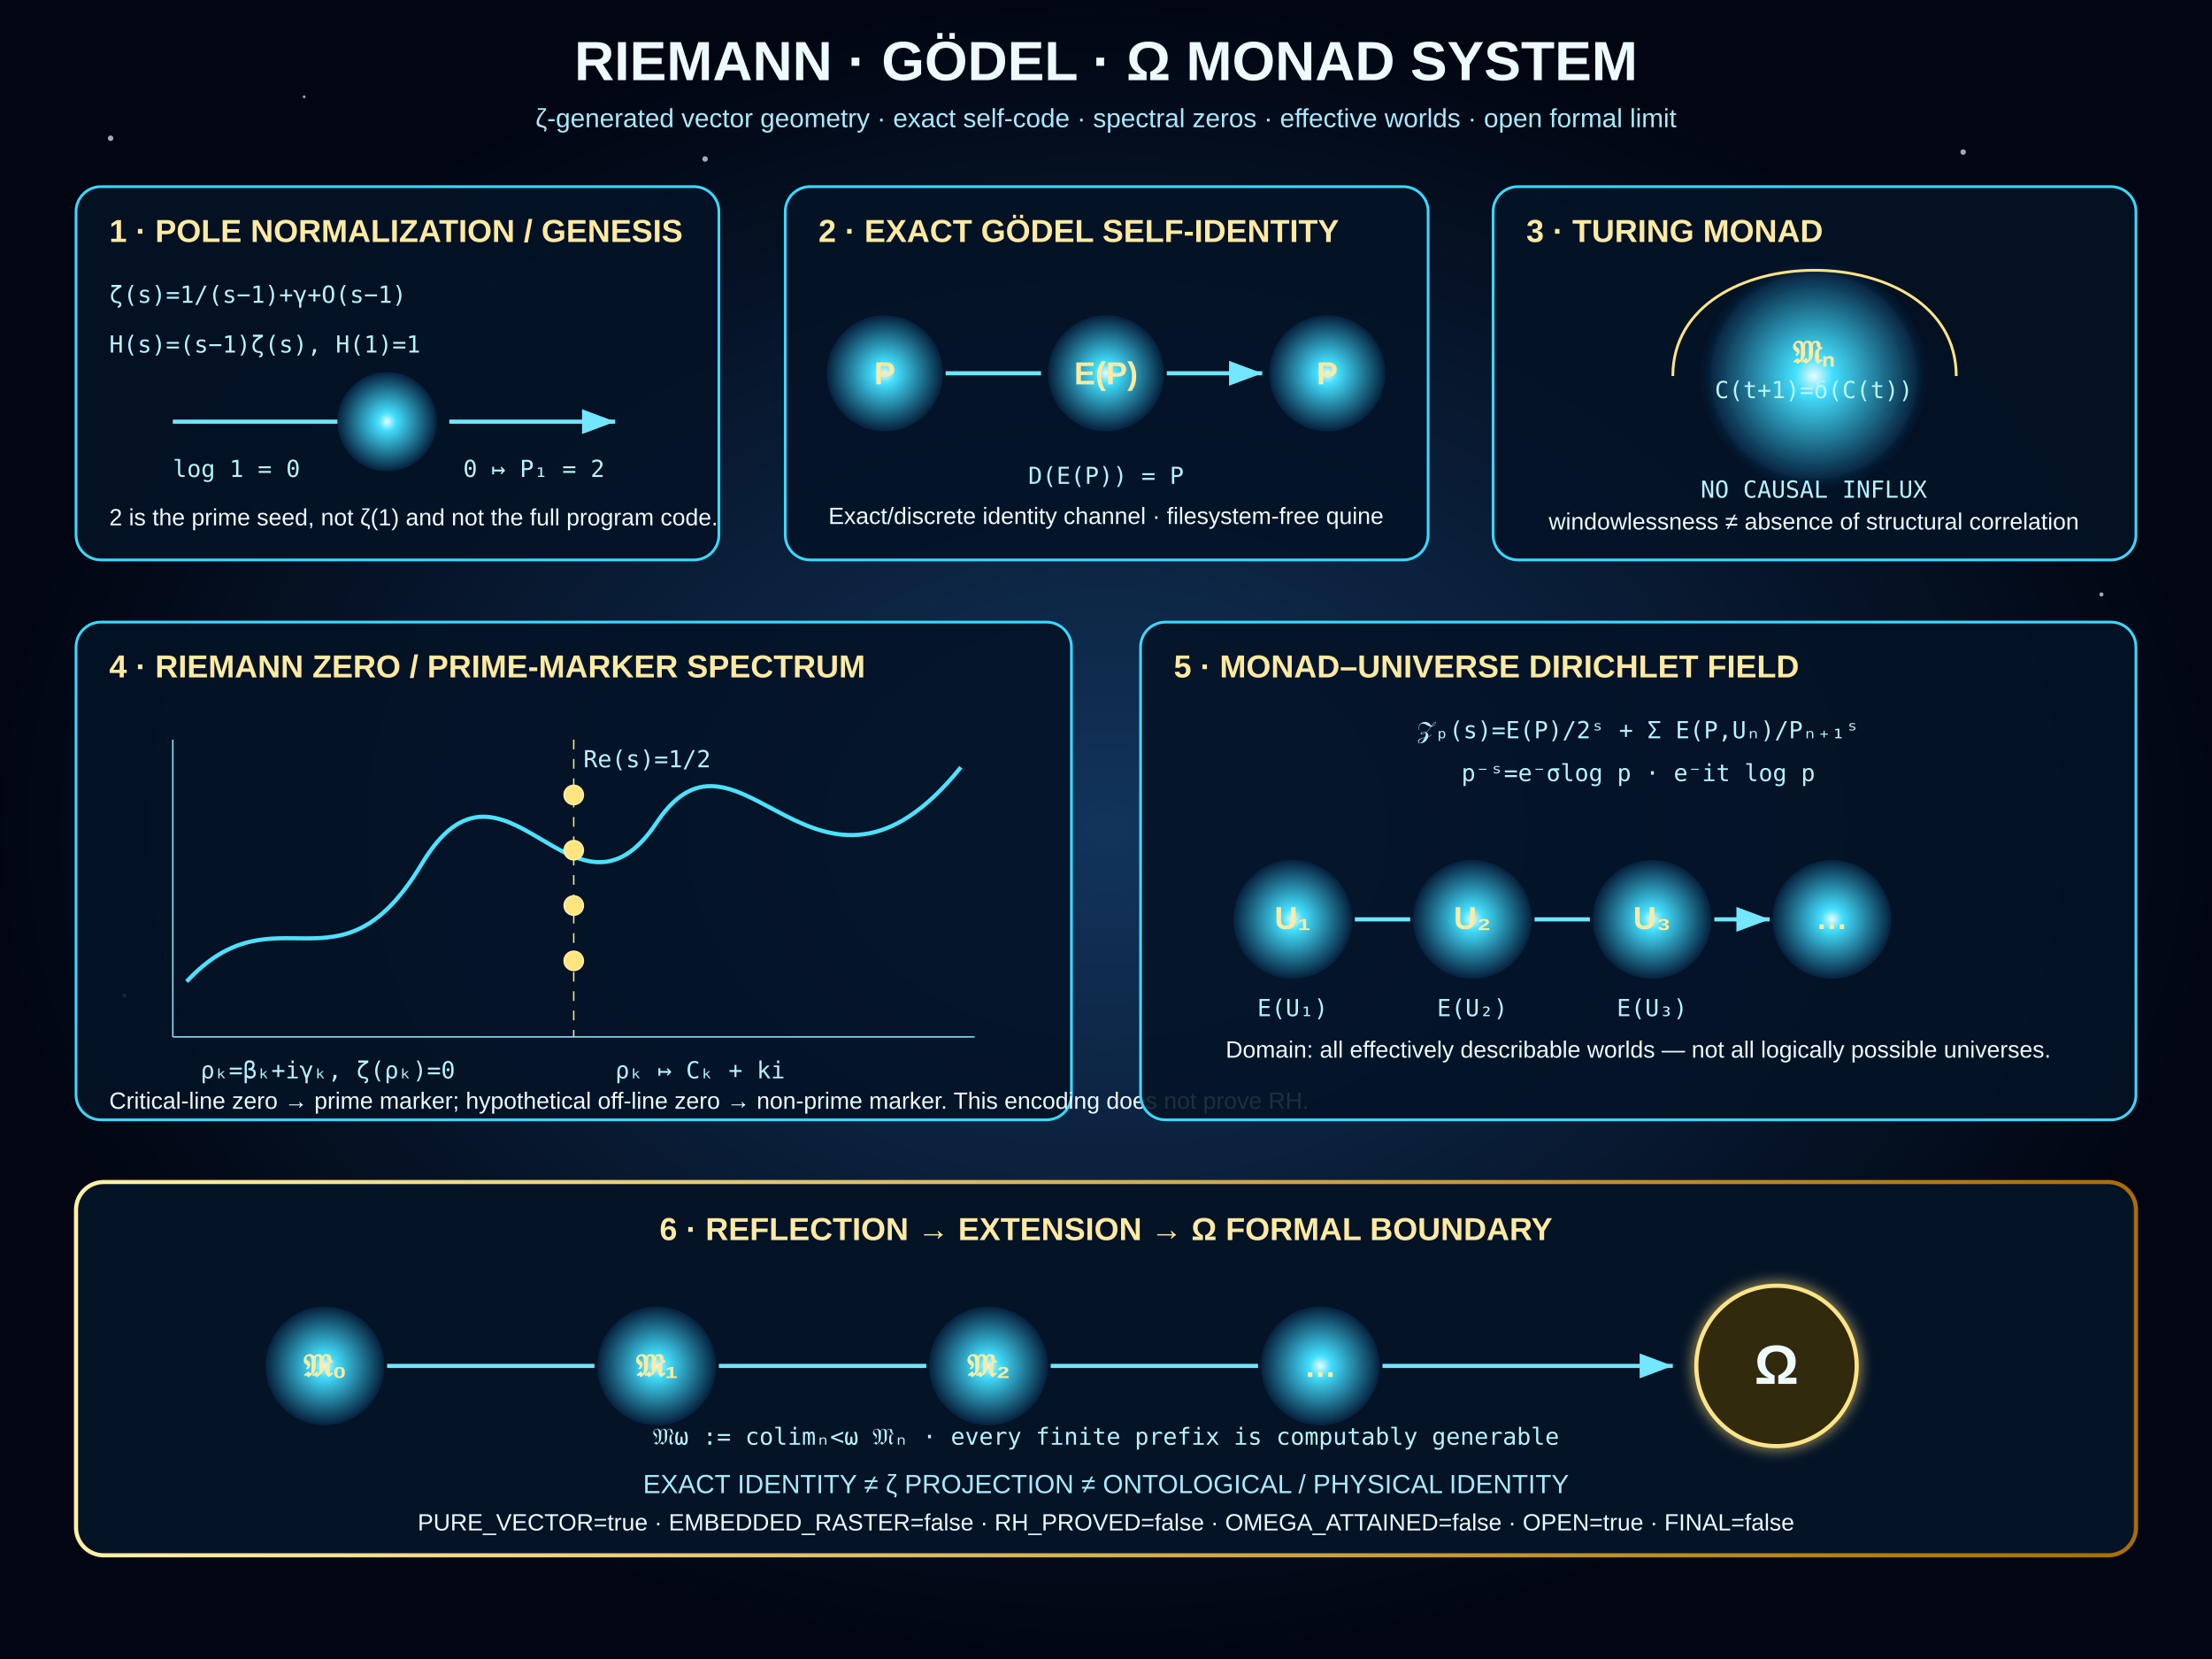
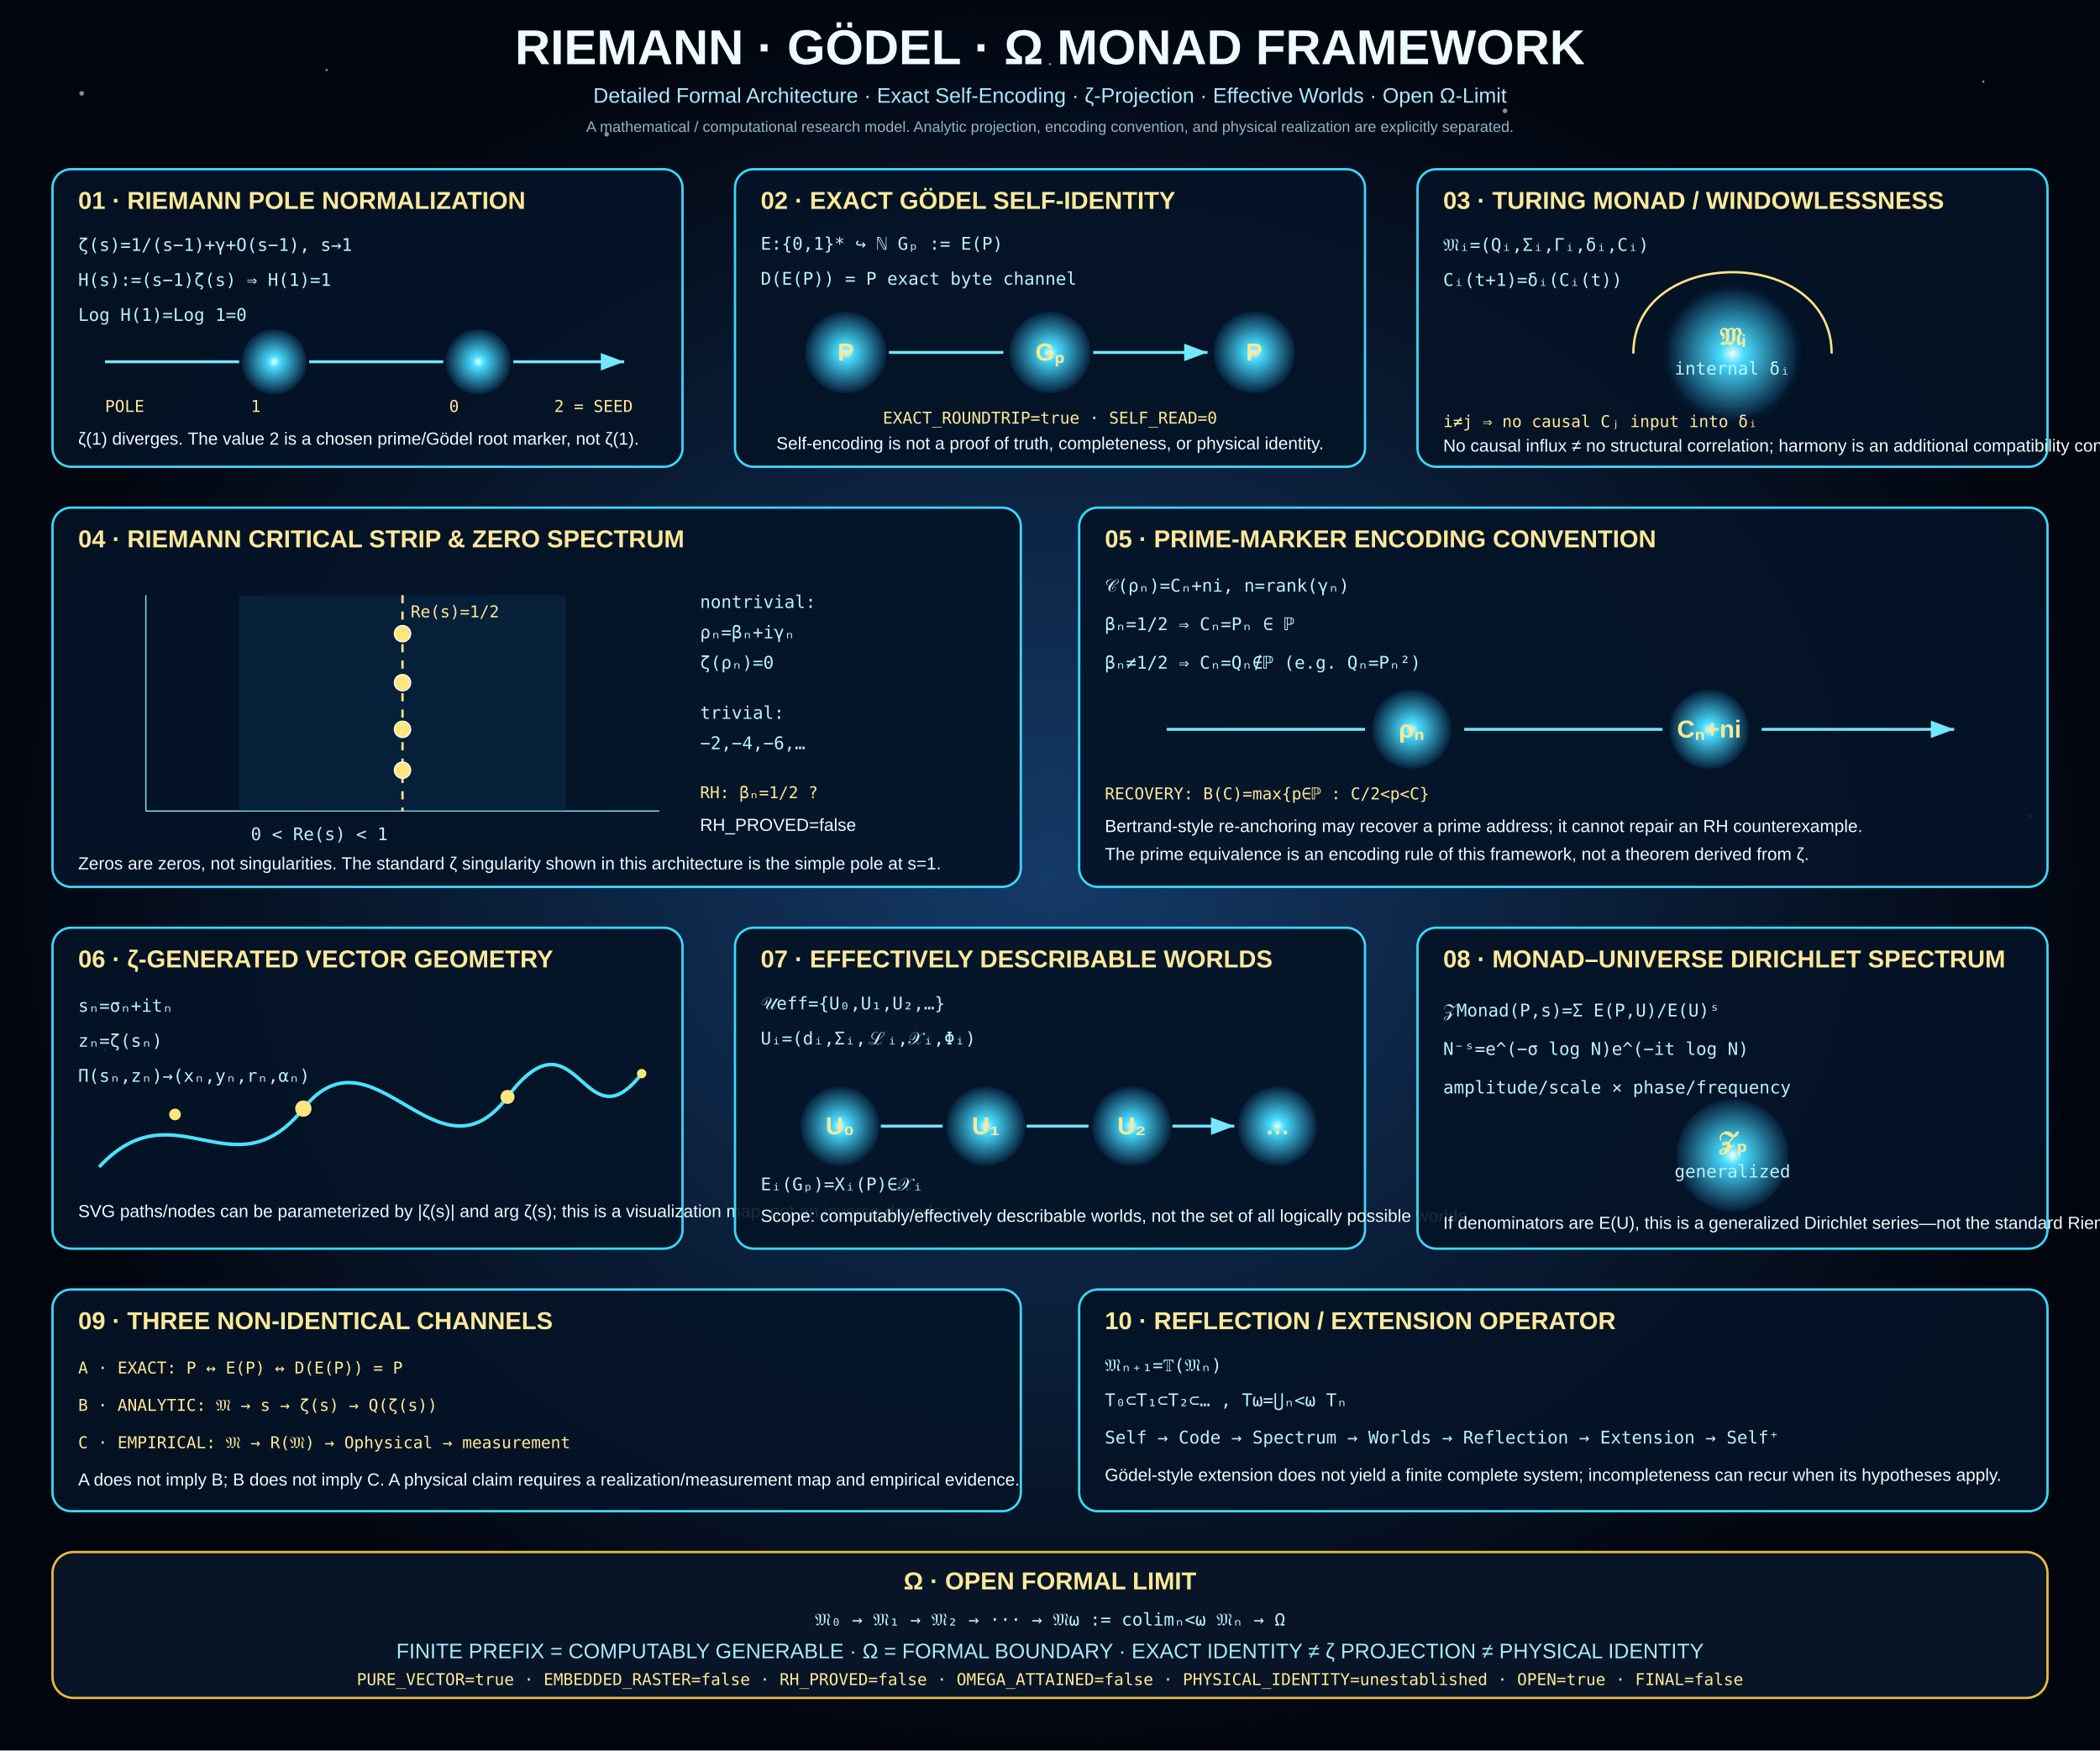
- <svg xmlns="http://www.w3.org/2000/svg" width="1600" height="1200" viewBox="0 0 1600 1200">
+ <svg xmlns="http://www.w3.org/2000/svg" width="1800" height="1500" viewBox="0 0 1800 1500">
  <defs>
    <radialGradient id="bg">
-       <stop stop-color="#12345b" />
-       <stop offset="1" stop-color="#010612" />
+       <stop stop-color="#143a67" />
+       <stop offset="1" stop-color="#01050e" />
    </radialGradient>
    <radialGradient id="orb">
-       <stop stop-color="#e9fbff" />
-       <stop offset=".18" stop-color="#43dfff" />
-       <stop offset="1" stop-color="#05213d" />
+       <stop stop-color="#eaffff" />
+       <stop offset=".18" stop-color="#48dcff" />
+       <stop offset="1" stop-color="#05203b" />
    </radialGradient>
    <linearGradient id="gold">
-       <stop stop-color="#fff2a5" />
-       <stop offset="1" stop-color="#a96d00" />
+       <stop stop-color="#fff3a5" />
+       <stop offset="1" stop-color="#9d6500" />
    </linearGradient>
-     <filter id="g">
-       <feGaussianBlur stdDeviation="5" result="b" />
+     <filter id="glow">
+       <feGaussianBlur stdDeviation="4" result="b" />
      <feMerge>
        <feMergeNode in="b" />
        <feMergeNode in="SourceGraphic" />
      </feMerge>
    </filter>
    <marker id="a" markerWidth="9" markerHeight="9" refX="8" refY="3" orient="auto">
      <path d="M0 0v6l8-3z" fill="#73e7ff" />
    </marker>
-     <style>text{font-family:Arial,sans-serif;fill:#edfaff}.h{font-size:40px;font-weight:700}.s{font-size:19px;fill:#a8eaff}.t{font-size:23px;font-weight:700;fill:#ffeaa1}.b{font-size:17px}.m{font-family:monospace;font-size:17px;fill:#b7f3ff}.box{fill:#041326;fill-opacity:.88;stroke:#3ad8ff;stroke-width:2}.arr{stroke:#70e5ff;stroke-width:3;fill:none;marker-end:url(#a)}</style>
+     <style>text{font-family:Arial,sans-serif;fill:#eefbff}.H{font-size:42px;font-weight:700}.sub{font-size:18px;fill:#a9eaff}.T{font-size:21px;font-weight:700;fill:#ffe99a}.B{font-size:15px}.M{font-family:monospace;font-size:15px;fill:#b9f3ff}.K{font-family:monospace;font-size:14px;fill:#ffe99a}.box{fill:#041326;fill-opacity:.9;stroke:#3bd8ff;stroke-width:2}.gold{fill:#071526;stroke:#e8bb48;stroke-width:2}.arr{stroke:#72e7ff;stroke-width:2.5;fill:none;marker-end:url(#a)}.dash{stroke:#ffe486;stroke-width:2;stroke-dasharray:7 7}.dim{fill:#8bb7c9;font-size:13px}</style>
  </defs>
-   <rect width="1600" height="1200" fill="url(#bg)" />
-   <g fill="#fff" opacity=".65">
-     <circle cx="80" cy="100" r="2" />
-     <circle cx="220" cy="70" r="1" />
-     <circle cx="510" cy="115" r="2" />
-     <circle cx="970" cy="80" r="1" />
-     <circle cx="1420" cy="110" r="2" />
-     <circle cx="1520" cy="430" r="1.5" />
-     <circle cx="90" cy="720" r="1.5" />
-     <circle cx="1450" cy="900" r="2" />
+   <rect width="1800" height="1500" fill="url(#bg)" />
+   <g fill="#fff" opacity=".55">
+     <circle cx="70" cy="80" r="2" />
+     <circle cx="280" cy="60" r="1" />
+     <circle cx="520" cy="115" r="2" />
+     <circle cx="900" cy="55" r="1" />
+     <circle cx="1290" cy="95" r="2" />
+     <circle cx="1700" cy="70" r="1" />
+     <circle cx="1740" cy="700" r="2" />
+     <circle cx="90" cy="900" r="1.5" />
  </g>
-   <text x="800" y="58" text-anchor="middle" class="h">RIEMANN · GÖDEL · Ω MONAD SYSTEM</text>
-   <text x="800" y="92" text-anchor="middle" class="s">ζ-generated vector geometry · exact self-code · spectral zeros · effective worlds · open formal limit</text>
-   <g transform="translate(55 135)">
-     <rect class="box" width="465" height="270" rx="18" />
-     <text x="24" y="40" class="t">1 · POLE NORMALIZATION / GENESIS</text>
-     <text x="24" y="84" class="m">ζ(s)=1/(s−1)+γ+O(s−1)</text>
-     <text x="24" y="120" class="m">H(s)=(s−1)ζ(s),  H(1)=1</text>
-     <path class="arr" d="M70 170H190M270 170H390" />
-     <circle cx="225" cy="170" r="36" fill="url(#orb)" />
-     <text x="70" y="210" class="m">log 1 = 0</text>
-     <text x="280" y="210" class="m">0 ↦ P₁ = 2</text>
-     <text x="24" y="245" class="b">2 is the prime seed, not ζ(1) and not the full program code.</text>
+   <text x="900" y="55" text-anchor="middle" class="H">RIEMANN · GÖDEL · Ω MONAD FRAMEWORK</text>
+   <text x="900" y="88" text-anchor="middle" class="sub">Detailed Formal Architecture · Exact Self-Encoding · ζ-Projection · Effective Worlds · Open Ω-Limit</text>
+   <text x="900" y="113" text-anchor="middle" class="dim">A mathematical / computational research model. Analytic projection, encoding convention, and physical realization are explicitly separated.</text>
+   <g transform="translate(45 145)">
+     <rect class="box" width="540" height="255" rx="16" />
+     <text x="22" y="34" class="T">01 · RIEMANN POLE NORMALIZATION</text>
+     <text x="22" y="70" class="M">ζ(s)=1/(s−1)+γ+O(s−1),  s→1</text>
+     <text x="22" y="100" class="M">H(s):=(s−1)ζ(s)  ⇒  H(1)=1</text>
+     <text x="22" y="130" class="M">Log H(1)=Log 1=0</text>
+     <path class="arr" d="M45 165H160M220 165H335M395 165H490" />
+     <circle cx="190" cy="165" r="28" fill="url(#orb)" />
+     <circle cx="365" cy="165" r="28" fill="url(#orb)" />
+     <text x="45" y="208" class="K">POLE</text>
+     <text x="170" y="208" class="K">1</text>
+     <text x="340" y="208" class="K">0</text>
+     <text x="430" y="208" class="K">2 = SEED</text>
+     <text x="22" y="236" class="B">ζ(1) diverges. The value 2 is a chosen prime/Gödel root marker, not ζ(1).</text>
  </g>
-   <g transform="translate(568 135)">
-     <rect class="box" width="465" height="270" rx="18" />
-     <text x="24" y="40" class="t">2 · EXACT GÖDEL SELF-IDENTITY</text>
-     <circle cx="72" cy="135" r="42" fill="url(#orb)" />
-     <circle cx="232" cy="135" r="42" fill="url(#orb)" />
-     <circle cx="392" cy="135" r="42" fill="url(#orb)" />
-     <text x="72" y="143" text-anchor="middle" class="t">P</text>
-     <text x="232" y="143" text-anchor="middle" class="t">E(P)</text>
-     <text x="392" y="143" text-anchor="middle" class="t">P</text>
-     <path class="arr" d="M116 135H185M276 135H345" />
-     <text x="232" y="215" text-anchor="middle" class="m">D(E(P)) = P</text>
-     <text x="232" y="244" text-anchor="middle" class="b">Exact/discrete identity channel · filesystem-free quine</text>
+   <g transform="translate(630 145)">
+     <rect class="box" width="540" height="255" rx="16" />
+     <text x="22" y="34" class="T">02 · EXACT GÖDEL SELF-IDENTITY</text>
+     <text x="22" y="69" class="M">E:{0,1}* ↪ ℕ      Gₚ := E(P)</text>
+     <text x="22" y="99" class="M">D(E(P)) = P      exact byte channel</text>
+     <circle cx="95" cy="157" r="35" fill="url(#orb)" />
+     <circle cx="270" cy="157" r="35" fill="url(#orb)" />
+     <circle cx="445" cy="157" r="35" fill="url(#orb)" />
+     <text x="95" y="164" text-anchor="middle" class="T">P</text>
+     <text x="270" y="164" text-anchor="middle" class="T">Gₚ</text>
+     <text x="445" y="164" text-anchor="middle" class="T">P</text>
+     <path class="arr" d="M132 157H230M307 157H405" />
+     <text x="270" y="218" text-anchor="middle" class="K">EXACT_ROUNDTRIP=true · SELF_READ=0</text>
+     <text x="270" y="240" text-anchor="middle" class="B">Self-encoding is not a proof of truth, completeness, or physical identity.</text>
  </g>
-   <g transform="translate(1080 135)">
-     <rect class="box" width="465" height="270" rx="18" />
-     <text x="24" y="40" class="t">3 · TURING MONAD</text>
-     <circle cx="232" cy="137" r="76" fill="url(#orb)" filter="url(#g)" />
-     <text x="232" y="128" text-anchor="middle" class="t">𝔐ₙ</text>
-     <text x="232" y="153" text-anchor="middle" class="m">C(t+1)=δ(C(t))</text>
-     <path d="M130 137C130 35 335 35 335 137" fill="none" stroke="#ffe486" stroke-width="2" />
-     <text x="232" y="225" text-anchor="middle" class="m">NO CAUSAL INFLUX</text>
-     <text x="232" y="248" text-anchor="middle" class="b">windowlessness ≠ absence of structural correlation</text>
+   <g transform="translate(1215 145)">
+     <rect class="box" width="540" height="255" rx="16" />
+     <text x="22" y="34" class="T">03 · TURING MONAD / WINDOWLESSNESS</text>
+     <text x="22" y="70" class="M">𝔐ᵢ=(Qᵢ,Σᵢ,Γᵢ,δᵢ,Cᵢ)</text>
+     <text x="22" y="100" class="M">Cᵢ(t+1)=δᵢ(Cᵢ(t))</text>
+     <circle cx="270" cy="158" r="55" fill="url(#orb)" filter="url(#glow)" />
+     <text x="270" y="151" text-anchor="middle" class="T">𝔐ᵢ</text>
+     <text x="270" y="176" text-anchor="middle" class="M">internal δᵢ</text>
+     <path d="M185 158C185 65 355 65 355 158" fill="none" stroke="#ffe486" stroke-width="2" />
+     <text x="22" y="221" class="K">i≠j ⇒ no causal Cⱼ input into δᵢ</text>
+     <text x="22" y="242" class="B">No causal influx ≠ no structural correlation; harmony is an additional compatibility condition.</text>
  </g>
-   <g transform="translate(55 450)">
-     <rect class="box" width="720" height="360" rx="18" />
-     <text x="24" y="40" class="t">4 · RIEMANN ZERO / PRIME-MARKER SPECTRUM</text>
-     <line x1="70" y1="85" x2="70" y2="300" stroke="#85eaff" />
-     <line x1="70" y1="300" x2="650" y2="300" stroke="#85eaff" />
-     <line x1="360" y1="85" x2="360" y2="300" stroke="#ffe486" stroke-dasharray="7 7" />
-     <text x="367" y="105" class="m">Re(s)=1/2</text>
-     <path d="M80 260 C145 190 190 275 250 175 S360 235 420 145 S535 235 640 105" fill="none" stroke="#4ce2ff" stroke-width="3" />
-     <g fill="#ffe580" stroke="#fff1a5">
-       <circle cx="360" cy="245" r="7" />
-       <circle cx="360" cy="205" r="7" />
-       <circle cx="360" cy="165" r="7" />
-       <circle cx="360" cy="125" r="7" />
+   <g transform="translate(45 435)">
+     <rect class="box" width="830" height="325" rx="16" />
+     <text x="22" y="34" class="T">04 · RIEMANN CRITICAL STRIP &amp; ZERO SPECTRUM</text>
+     <line x1="80" y1="75" x2="80" y2="260" stroke="#8cecff" />
+     <line x1="80" y1="260" x2="520" y2="260" stroke="#8cecff" />
+     <rect x="160" y="75" width="280" height="185" fill="#0a3a5b" opacity=".35" />
+     <line x1="300" y1="75" x2="300" y2="260" class="dash" />
+     <text x="307" y="94" class="K">Re(s)=1/2</text>
+     <text x="170" y="285" class="M">0 &lt; Re(s) &lt; 1</text>
+     <g fill="#ffe57d" stroke="#fff">
+       <circle cx="300" cy="225" r="7" />
+       <circle cx="300" cy="190" r="7" />
+       <circle cx="300" cy="150" r="7" />
+       <circle cx="300" cy="108" r="7" />
    </g>
-     <text x="90" y="330" class="m">ρₖ=βₖ+iγₖ, ζ(ρₖ)=0</text>
-     <text x="390" y="330" class="m">ρₖ ↦ Cₖ + ki</text>
-     <text x="24" y="352" class="b">Critical-line zero → prime marker; hypothetical off-line zero → non-prime marker. This encoding does not prove RH.</text>
+     <text x="555" y="86" class="M">nontrivial:</text>
+     <text x="555" y="112" class="M">ρₙ=βₙ+iγₙ</text>
+     <text x="555" y="138" class="M">ζ(ρₙ)=0</text>
+     <text x="555" y="181" class="M">trivial:</text>
+     <text x="555" y="207" class="M">−2,−4,−6,…</text>
+     <text x="555" y="249" class="K">RH: βₙ=1/2 ?</text>
+     <text x="555" y="277" class="B">RH_PROVED=false</text>
+     <text x="22" y="310" class="B">Zeros are zeros, not singularities. The standard ζ singularity shown in this architecture is the simple pole at s=1.</text>
  </g>
-   <g transform="translate(825 450)">
-     <rect class="box" width="720" height="360" rx="18" />
-     <text x="24" y="40" class="t">5 · MONAD–UNIVERSE DIRICHLET FIELD</text>
-     <text x="360" y="84" text-anchor="middle" class="m">𝒵ₚ(s)=E(P)/2ˢ + Σ E(P,Uₙ)/Pₙ₊₁ˢ</text>
-     <text x="360" y="115" text-anchor="middle" class="m">p⁻ˢ=e⁻σlog p · e⁻it log p</text>
-     <g transform="translate(55 155)">
-       <circle cx="55" cy="60" r="43" fill="url(#orb)" />
-       <circle cx="185" cy="60" r="43" fill="url(#orb)" />
-       <circle cx="315" cy="60" r="43" fill="url(#orb)" />
-       <circle cx="445" cy="60" r="43" fill="url(#orb)" />
-       <text x="55" y="67" text-anchor="middle" class="t">U₁</text>
-       <text x="185" y="67" text-anchor="middle" class="t">U₂</text>
-       <text x="315" y="67" text-anchor="middle" class="t">U₃</text>
-       <text x="445" y="67" text-anchor="middle" class="t">…</text>
-       <path class="arr" d="M100 60H140M230 60H270M360 60H400" />
-       <text x="55" y="130" text-anchor="middle" class="m">E(U₁)</text>
-       <text x="185" y="130" text-anchor="middle" class="m">E(U₂)</text>
-       <text x="315" y="130" text-anchor="middle" class="m">E(U₃)</text>
+   <g transform="translate(925 435)">
+     <rect class="box" width="830" height="325" rx="16" />
+     <text x="22" y="34" class="T">05 · PRIME-MARKER ENCODING CONVENTION</text>
+     <text x="22" y="72" class="M">𝒞(ρₙ)=Cₙ+ni,   n=rank(γₙ)</text>
+     <text x="22" y="105" class="M">βₙ=1/2  ⇒  Cₙ=Pₙ ∈ ℙ</text>
+     <text x="22" y="138" class="M">βₙ≠1/2 ⇒  Cₙ=Qₙ∉ℙ   (e.g. Qₙ=Pₙ²)</text>
+     <path class="arr" d="M75 190H245M330 190H500M585 190H750" />
+     <circle cx="285" cy="190" r="34" fill="url(#orb)" />
+     <circle cx="540" cy="190" r="34" fill="url(#orb)" />
+     <text x="285" y="197" text-anchor="middle" class="T">ρₙ</text>
+     <text x="540" y="197" text-anchor="middle" class="T">Cₙ+ni</text>
+     <text x="22" y="250" class="K">RECOVERY: B(C)=max{p∈ℙ : C/2&lt;p&lt;C}</text>
+     <text x="22" y="278" class="B">Bertrand-style re-anchoring may recover a prime address; it cannot repair an RH counterexample.</text>
+     <text x="22" y="302" class="B">The prime equivalence is an encoding rule of this framework, not a theorem derived from ζ.</text>
+   </g>
+   <g transform="translate(45 795)">
+     <rect class="box" width="540" height="275" rx="16" />
+     <text x="22" y="34" class="T">06 · ζ-GENERATED VECTOR GEOMETRY</text>
+     <text x="22" y="72" class="M">sₙ=σₙ+itₙ</text>
+     <text x="22" y="102" class="M">zₙ=ζ(sₙ)</text>
+     <text x="22" y="132" class="M">Π(sₙ,zₙ)→(xₙ,yₙ,rₙ,αₙ)</text>
+     <path d="M40 205C105 135 155 230 215 155S330 225 390 145S455 190 505 125" fill="none" stroke="#4ce2ff" stroke-width="3" />
+     <g fill="#ffe67c">
+       <circle cx="105" cy="160" r="5" />
+       <circle cx="215" cy="155" r="7" />
+       <circle cx="390" cy="145" r="6" />
+       <circle cx="505" cy="125" r="4" />
    </g>
-     <text x="360" y="315" text-anchor="middle" class="b">Domain: all effectively describable worlds — not all logically possible universes.</text>
+     <text x="22" y="248" class="B">SVG paths/nodes can be parameterized by |ζ(s)| and arg ζ(s); this is a visualization map, not an inverse decoder.</text>
  </g>
-   <g transform="translate(55 855)">
-     <rect width="1490" height="270" rx="20" fill="#041326" stroke="url(#gold)" stroke-width="3" />
-     <text x="745" y="42" text-anchor="middle" class="t">6 · REFLECTION → EXTENSION → Ω FORMAL BOUNDARY</text>
-     <g transform="translate(110 78)">
-       <circle cx="70" cy="55" r="43" fill="url(#orb)" />
-       <circle cx="310" cy="55" r="43" fill="url(#orb)" />
-       <circle cx="550" cy="55" r="43" fill="url(#orb)" />
-       <circle cx="790" cy="55" r="43" fill="url(#orb)" />
-       <circle cx="1120" cy="55" r="58" fill="#332a08" stroke="#ffe486" stroke-width="3" filter="url(#g)" />
-       <text x="70" y="63" text-anchor="middle" class="t">𝔐₀</text>
-       <text x="310" y="63" text-anchor="middle" class="t">𝔐₁</text>
-       <text x="550" y="63" text-anchor="middle" class="t">𝔐₂</text>
-       <text x="790" y="63" text-anchor="middle" class="t">…</text>
-       <text x="1120" y="68" text-anchor="middle" class="h">Ω</text>
-       <path class="arr" d="M115 55H265M355 55H505M595 55H745M835 55H1045" />
+   <g transform="translate(630 795)">
+     <rect class="box" width="540" height="275" rx="16" />
+     <text x="22" y="34" class="T">07 · EFFECTIVELY DESCRIBABLE WORLDS</text>
+     <text x="22" y="70" class="M">𝒰eff={U₀,U₁,U₂,…}</text>
+     <text x="22" y="100" class="M">Uᵢ=(dᵢ,Σᵢ,ℒᵢ,𝒳ᵢ,Φᵢ)</text>
+     <g transform="translate(35 125)">
+       <circle cx="55" cy="45" r="34" fill="url(#orb)" />
+       <circle cx="180" cy="45" r="34" fill="url(#orb)" />
+       <circle cx="305" cy="45" r="34" fill="url(#orb)" />
+       <circle cx="430" cy="45" r="34" fill="url(#orb)" />
+       <text x="55" y="52" text-anchor="middle" class="T">U₀</text>
+       <text x="180" y="52" text-anchor="middle" class="T">U₁</text>
+       <text x="305" y="52" text-anchor="middle" class="T">U₂</text>
+       <text x="430" y="52" text-anchor="middle" class="T">…</text>
+       <path class="arr" d="M90 45H143M215 45H268M340 45H393" />
    </g>
-     <text x="745" y="190" text-anchor="middle" class="m">𝔐ω := colimₙ&lt;ω 𝔐ₙ   ·   every finite prefix is computably generable</text>
-     <text x="745" y="225" text-anchor="middle" class="s">EXACT IDENTITY ≠ ζ PROJECTION ≠ ONTOLOGICAL / PHYSICAL IDENTITY</text>
-     <text x="745" y="252" text-anchor="middle" class="b">PURE_VECTOR=true · EMBEDDED_RASTER=false · RH_PROVED=false · OMEGA_ATTAINED=false · OPEN=true · FINAL=false</text>
+     <text x="22" y="225" class="M">Eᵢ(Gₚ)=Xᵢ(P)∈𝒳ᵢ</text>
+     <text x="22" y="252" class="B">Scope: computably/effectively describable worlds, not the set of all logically possible worlds.</text>
+   </g>
+   <g transform="translate(1215 795)">
+     <rect class="box" width="540" height="275" rx="16" />
+     <text x="22" y="34" class="T">08 · MONAD–UNIVERSE DIRICHLET SPECTRUM</text>
+     <text x="22" y="76" class="M">𝒵Monad(P,s)=Σ E(P,U)/E(U)ˢ</text>
+     <text x="22" y="109" class="M">N⁻ˢ=e^(−σ log N)e^(−it log N)</text>
+     <text x="22" y="142" class="M">amplitude/scale × phase/frequency</text>
+     <circle cx="270" cy="195" r="48" fill="url(#orb)" />
+     <text x="270" y="190" text-anchor="middle" class="T">𝒵ₚ</text>
+     <text x="270" y="214" text-anchor="middle" class="M">generalized</text>
+     <text x="22" y="258" class="B">If denominators are E(U), this is a generalized Dirichlet series—not the standard Riemann ζ-function.</text>
+   </g>
+   <g transform="translate(45 1105)">
+     <rect class="box" width="830" height="190" rx="16" />
+     <text x="22" y="34" class="T">09 · THREE NON-IDENTICAL CHANNELS</text>
+     <text x="22" y="72" class="K">A · EXACT:     P ↔ E(P) ↔ D(E(P)) = P</text>
+     <text x="22" y="104" class="K">B · ANALYTIC:  𝔐 → s → ζ(s) → Q(ζ(s))</text>
+     <text x="22" y="136" class="K">C · EMPIRICAL: 𝔐 → R(𝔐) → Ophysical → measurement</text>
+     <text x="22" y="168" class="B">A does not imply B; B does not imply C. A physical claim requires a realization/measurement map and empirical evidence.</text>
+   </g>
+   <g transform="translate(925 1105)">
+     <rect class="box" width="830" height="190" rx="16" />
+     <text x="22" y="34" class="T">10 · REFLECTION / EXTENSION OPERATOR</text>
+     <text x="22" y="70" class="M">𝔐ₙ₊₁=𝕋(𝔐ₙ)</text>
+     <text x="22" y="100" class="M">T₀⊂T₁⊂T₂⊂… ,   Tω=⋃ₙ&lt;ω Tₙ</text>
+     <text x="22" y="132" class="M">Self → Code → Spectrum → Worlds → Reflection → Extension → Self⁺</text>
+     <text x="22" y="164" class="B">Gödel-style extension does not yield a finite complete system; incompleteness can recur when its hypotheses apply.</text>
+   </g>
+   <g transform="translate(45 1330)">
+     <rect class="gold" width="1710" height="125" rx="18" />
+     <text x="855" y="32" text-anchor="middle" class="T">Ω · OPEN FORMAL LIMIT</text>
+     <text x="855" y="63" text-anchor="middle" class="M">𝔐₀ → 𝔐₁ → 𝔐₂ → ··· → 𝔐ω := colimₙ&lt;ω 𝔐ₙ → Ω</text>
+     <text x="855" y="91" text-anchor="middle" class="sub">FINITE PREFIX = COMPUTABLY GENERABLE · Ω = FORMAL BOUNDARY · EXACT IDENTITY ≠ ζ PROJECTION ≠ PHYSICAL IDENTITY</text>
+     <text x="855" y="114" text-anchor="middle" class="K">PURE_VECTOR=true · EMBEDDED_RASTER=false · RH_PROVED=false · OMEGA_ATTAINED=false · PHYSICAL_IDENTITY=unestablished · OPEN=true · FINAL=false</text>
  </g>
</svg>
